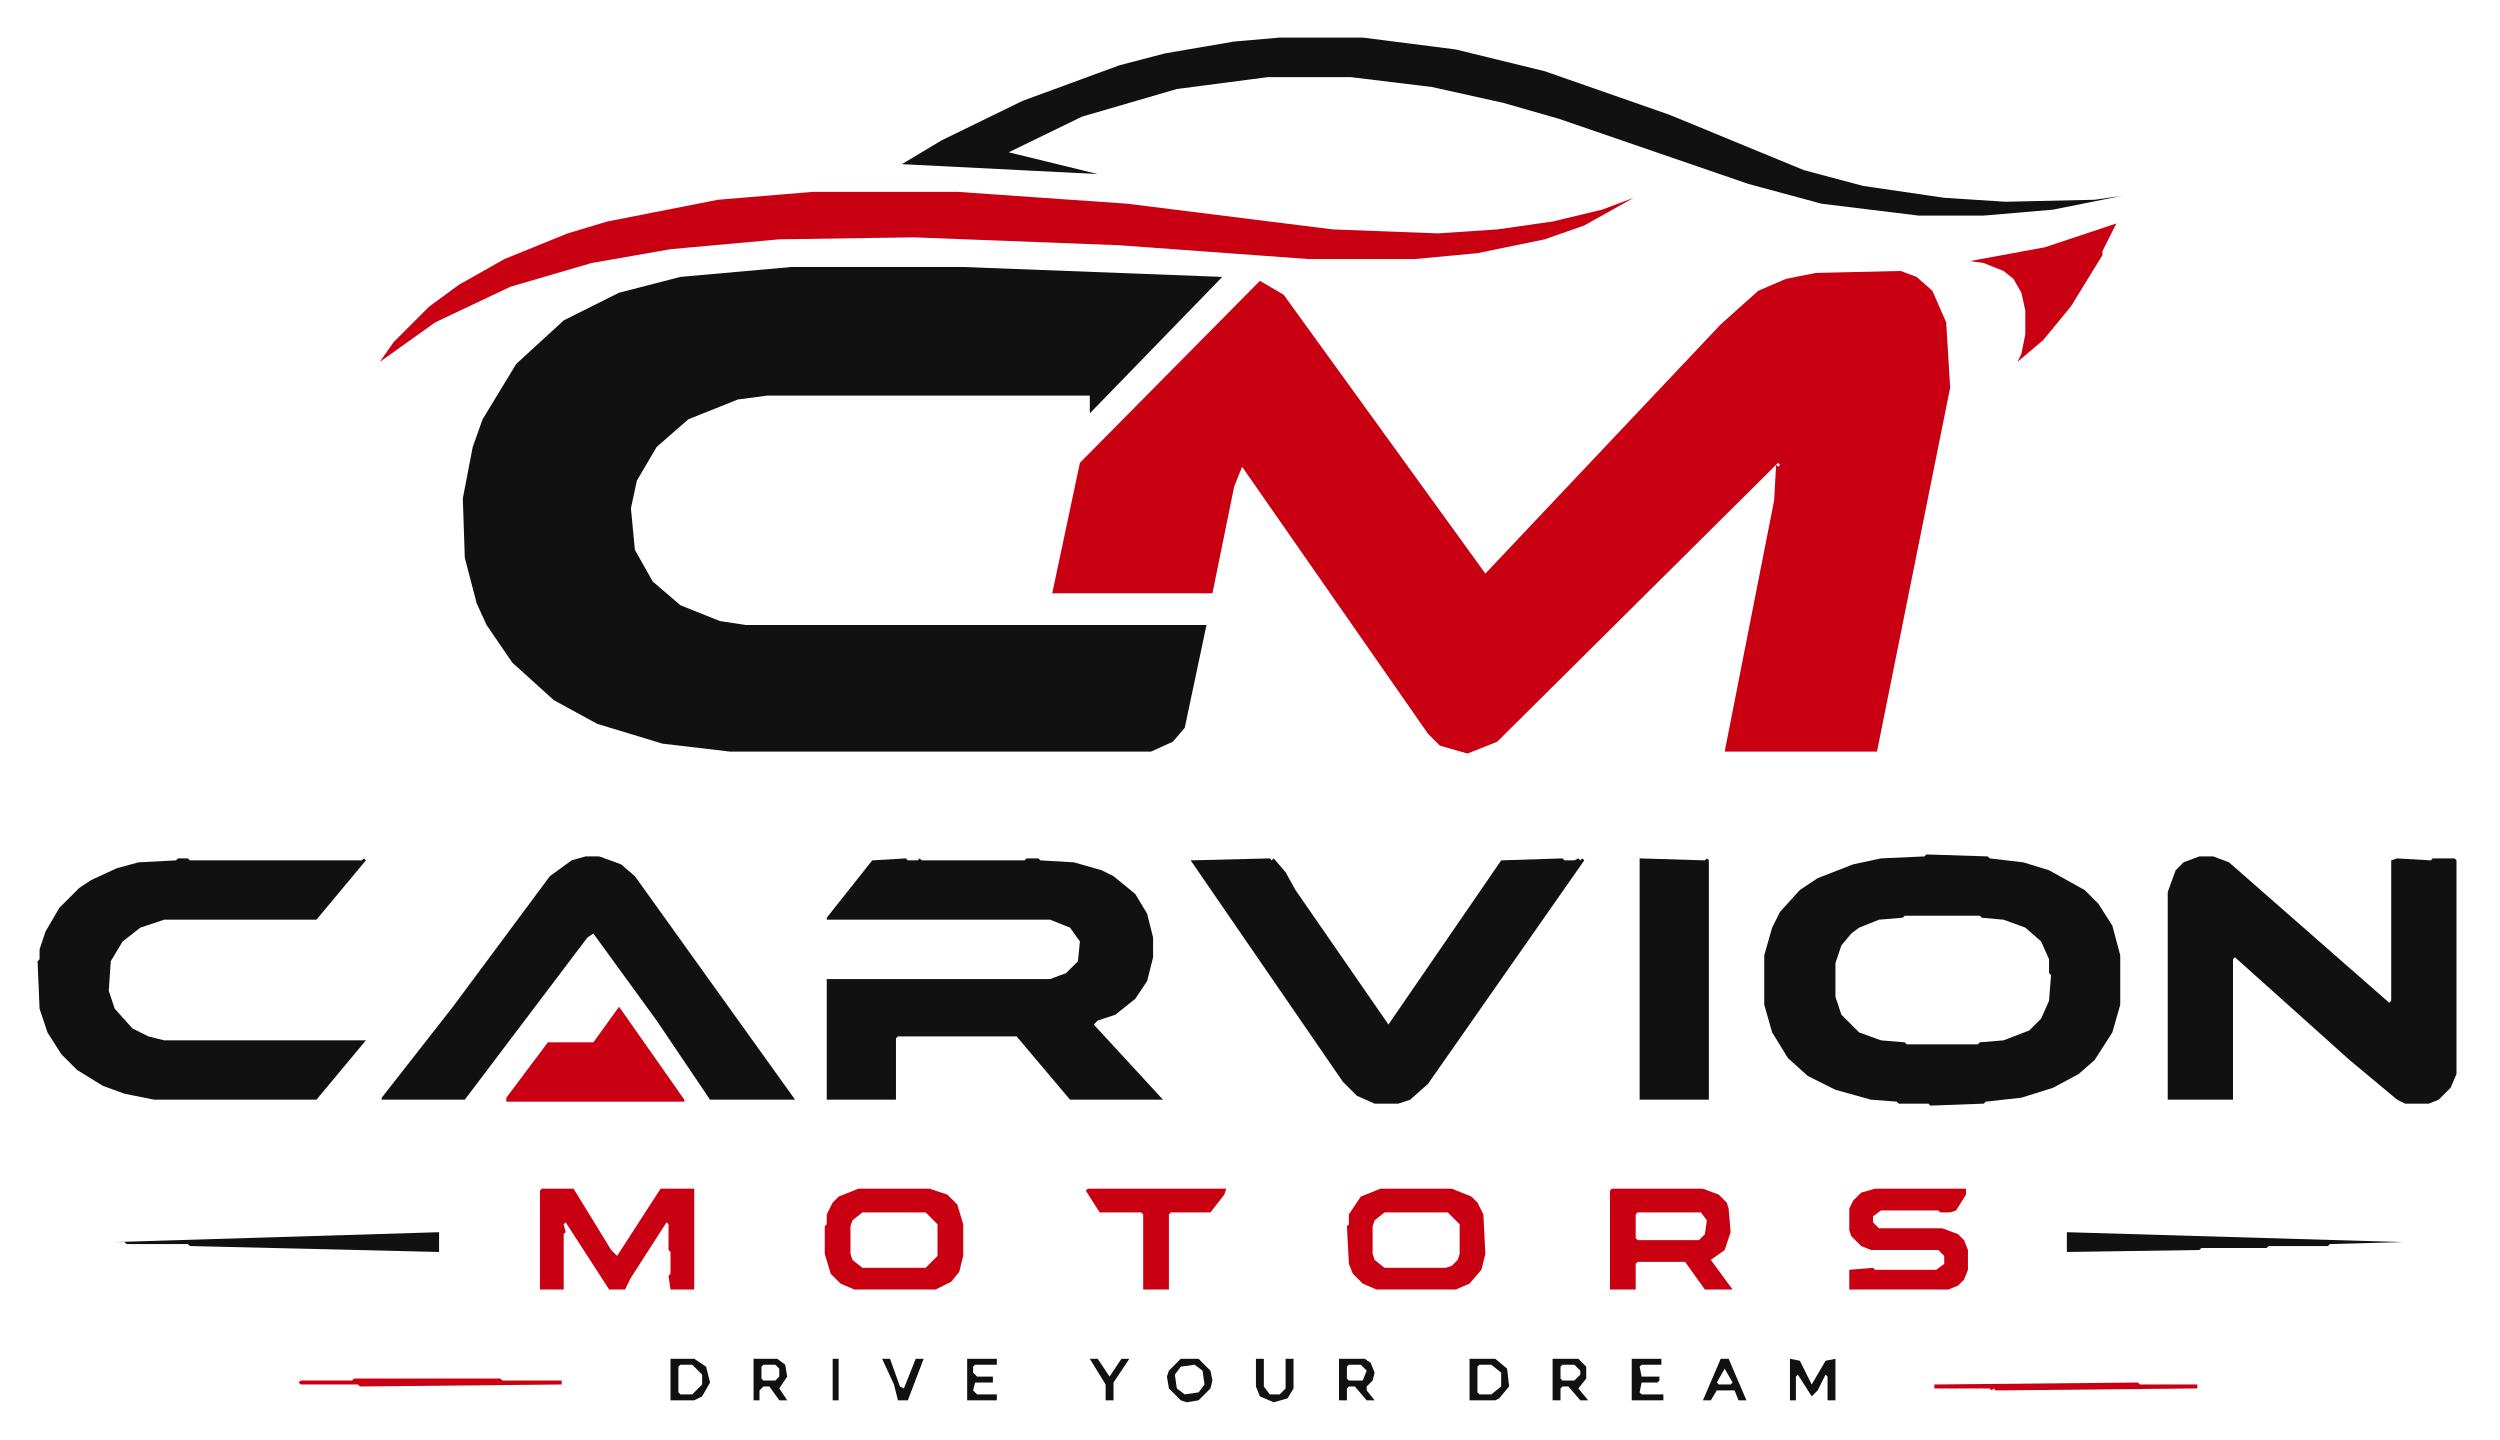
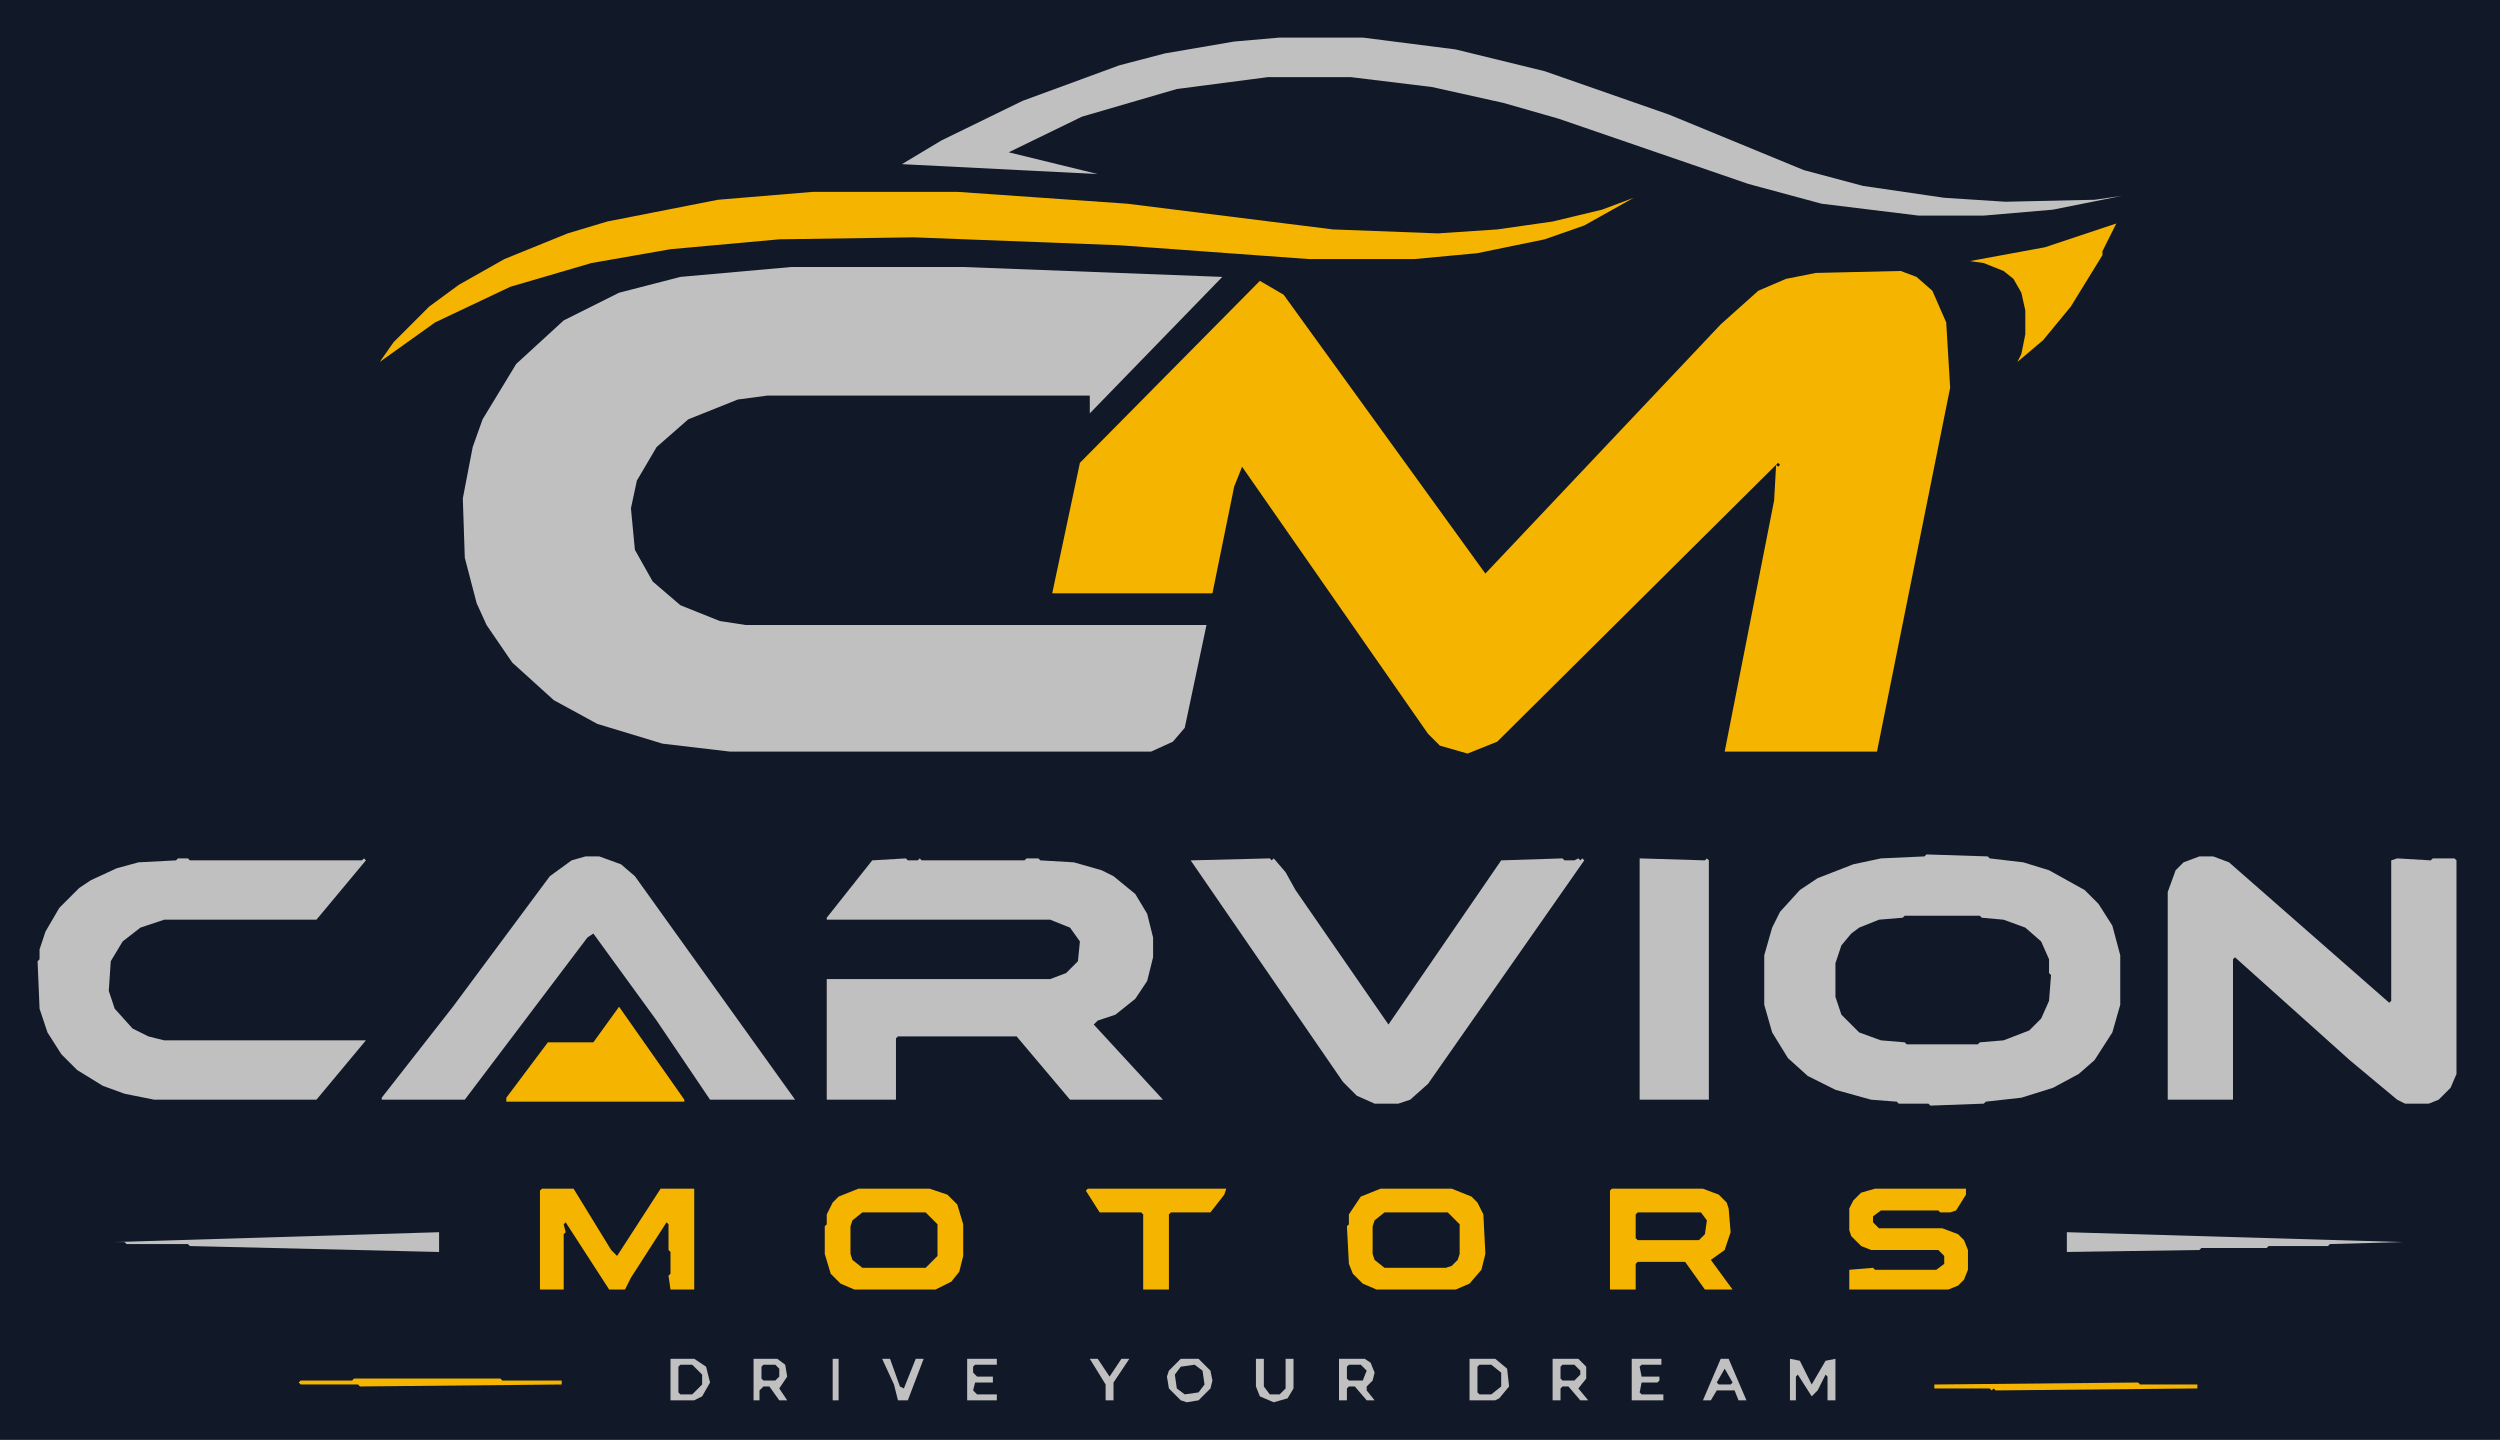
<svg xmlns="http://www.w3.org/2000/svg" viewBox="0 0 1264 728" width="1264" height="728">
-   <rect width="1264" height="728" fill="#fff" />
-   <path fill="#111111" fill-rule="evenodd" d="M 905,687 L 905,708 L 908,708 L 908,696 L 909,695 L 916,706 L 919,703 L 923,695 L 924,696 L 924,708 L 928,708 L 928,687 L 923,688 L 916,700 L 910,688 Z M 870,687 L 861,708 L 865,708 L 868,703 L 877,703 L 879,708 L 883,708 L 874,687 Z M 872,692 L 876,699 L 875,700 L 869,700 L 868,699 Z M 825,687 L 825,708 L 841,708 L 841,705 L 830,705 L 829,704 L 830,699 L 838,699 L 839,698 L 839,696 L 830,696 L 829,691 L 830,690 L 840,690 L 840,687 Z M 785,687 L 785,708 L 789,708 L 789,702 L 790,701 L 793,701 L 799,708 L 803,708 L 798,702 L 802,697 L 802,691 L 798,687 Z M 789,691 L 790,690 L 796,690 L 799,693 L 799,695 L 796,698 L 790,698 L 789,697 Z M 743,687 L 743,708 L 756,708 L 758,707 L 763,701 L 762,692 L 756,687 Z M 748,690 L 754,690 L 759,694 L 759,701 L 754,705 L 748,705 L 747,704 L 747,691 Z M 677,687 L 677,708 L 681,708 L 681,702 L 682,701 L 685,701 L 691,708 L 695,708 L 691,703 L 691,701 L 694,698 L 695,694 L 693,689 L 690,687 Z M 681,691 L 682,690 L 688,690 L 691,693 L 689,698 L 682,698 L 681,697 Z M 635,687 L 635,701 L 637,706 L 644,709 L 651,707 L 654,702 L 654,687 L 650,687 L 650,702 L 647,705 L 642,705 L 639,701 L 639,687 Z M 597,687 L 591,693 L 590,696 L 591,702 L 597,708 L 600,709 L 606,708 L 612,702 L 613,698 L 612,693 L 606,687 Z M 597,691 L 604,690 L 608,693 L 609,700 L 606,704 L 599,705 L 595,702 L 594,695 Z M 551,687 L 559,700 L 559,708 L 563,708 L 563,699 L 571,687 L 567,687 L 561,696 L 555,687 Z M 489,687 L 489,708 L 504,708 L 504,705 L 494,705 L 492,703 L 493,699 L 502,699 L 502,696 L 494,696 L 492,694 L 492,691 L 493,690 L 504,690 L 504,687 Z M 446,687 L 452,700 L 454,708 L 459,708 L 467,687 L 463,687 L 457,702 L 455,701 L 450,687 Z M 421,687 L 421,708 L 424,708 L 424,687 Z M 381,687 L 381,708 L 384,708 L 384,703 L 386,701 L 389,701 L 394,708 L 398,708 L 394,702 L 398,696 L 397,690 L 393,687 Z M 385,691 L 386,690 L 392,690 L 394,692 L 394,696 L 392,698 L 386,698 L 385,697 Z M 339,687 L 339,708 L 351,708 L 355,706 L 359,699 L 357,691 L 351,687 Z M 344,690 L 350,690 L 355,695 L 355,700 L 350,705 L 344,705 L 343,704 L 343,691 Z M 1045,623 L 1045,633 L 1112,632 L 1113,631 L 1146,631 L 1147,630 L 1177,630 L 1178,629 L 1215,628 Z M 222,633 L 222,623 L 57,628 L 63,628 L 64,629 L 95,629 L 96,630 Z M 829,434 L 829,556 L 864,556 L 864,435 L 863,434 L 862,435 Z M 602,435 L 679,547 L 686,554 L 695,558 L 707,558 L 713,556 L 722,548 L 801,435 L 800,434 L 799,435 L 798,434 L 796,435 L 791,435 L 790,434 L 759,435 L 702,518 L 655,450 L 650,441 L 644,434 L 643,435 L 642,434 Z M 418,464 L 418,465 L 531,465 L 541,469 L 546,476 L 545,486 L 539,492 L 531,495 L 418,495 L 418,556 L 453,556 L 453,525 L 454,524 L 514,524 L 541,556 L 588,556 L 553,518 L 555,516 L 564,513 L 574,505 L 580,496 L 583,484 L 583,474 L 580,462 L 574,452 L 563,443 L 557,440 L 543,436 L 526,435 L 525,434 L 519,434 L 518,435 L 466,435 L 465,434 L 464,435 L 459,435 L 458,434 L 441,435 Z M 30,459 L 23,471 L 20,480 L 20,485 L 19,486 L 20,510 L 24,522 L 31,533 L 39,541 L 52,549 L 63,553 L 78,556 L 160,556 L 185,526 L 83,526 L 75,524 L 67,520 L 58,510 L 55,501 L 56,486 L 62,476 L 71,469 L 83,465 L 160,465 L 185,435 L 184,434 L 183,435 L 96,435 L 95,434 L 90,434 L 89,435 L 70,436 L 59,439 L 46,445 L 40,449 Z M 1100,440 L 1096,451 L 1096,556 L 1129,556 L 1129,485 L 1130,484 L 1188,536 L 1212,556 L 1216,558 L 1228,558 L 1233,556 L 1239,550 L 1242,543 L 1242,435 L 1241,434 L 1230,434 L 1229,435 L 1212,434 L 1209,435 L 1209,506 L 1208,507 L 1127,436 L 1119,433 L 1112,433 L 1104,436 Z M 193,555 L 193,556 L 235,556 L 297,474 L 300,472 L 332,516 L 359,556 L 402,556 L 321,443 L 314,437 L 303,433 L 296,433 L 289,435 L 278,443 L 229,509 Z M 900,461 L 896,469 L 892,483 L 892,508 L 896,522 L 904,535 L 914,544 L 928,551 L 946,556 L 959,557 L 960,558 L 975,558 L 976,559 L 1003,558 L 1004,557 L 1022,555 L 1038,550 L 1051,543 L 1059,536 L 1068,522 L 1072,508 L 1072,483 L 1068,468 L 1061,457 L 1054,450 L 1036,440 L 1023,436 L 1006,434 L 1005,433 L 974,432 L 973,433 L 951,434 L 937,437 L 919,444 L 910,450 Z M 931,478 L 936,472 L 940,469 L 950,465 L 962,464 L 963,463 L 1001,463 L 1002,464 L 1013,465 L 1024,469 L 1032,476 L 1036,485 L 1036,492 L 1037,493 L 1036,506 L 1032,515 L 1026,521 L 1013,526 L 1001,527 L 1000,528 L 964,528 L 963,527 L 951,526 L 940,522 L 931,513 L 928,504 L 928,487 Z M 244,212 L 239,226 L 234,252 L 235,282 L 241,305 L 246,316 L 259,335 L 280,354 L 302,366 L 335,376 L 369,380 L 582,380 L 593,375 L 599,368 L 610,316 L 377,316 L 364,314 L 344,306 L 330,294 L 321,278 L 319,257 L 322,243 L 332,226 L 348,212 L 373,202 L 388,200 L 551,200 L 551,209 L 618,140 L 487,135 L 400,135 L 344,140 L 313,148 L 285,162 L 261,184 Z M 456,83 L 555,88 L 510,77 L 547,59 L 595,45 L 641,39 L 683,39 L 724,44 L 760,52 L 788,60 L 884,93 L 921,103 L 970,109 L 1003,109 L 1038,106 L 1073,99 L 1059,101 L 1014,102 L 983,100 L 942,94 L 912,86 L 844,58 L 781,36 L 736,25 L 689,19 L 647,19 L 624,21 L 589,27 L 566,33 L 517,51 L 476,71 Z" />
-   <path fill="#c90012" fill-rule="evenodd" d="M 978,700 L 978,702 L 1006,702 L 1007,703 L 1008,702 L 1009,703 L 1111,702 L 1111,700 L 1082,700 L 1081,699 Z M 151,699 L 152,700 L 181,700 L 182,701 L 284,700 L 284,698 L 254,698 L 253,697 L 179,697 L 178,698 L 152,698 Z M 937,607 L 935,611 L 935,622 L 936,625 L 941,630 L 946,632 L 980,632 L 983,635 L 983,639 L 979,642 L 948,642 L 947,641 L 935,642 L 935,652 L 985,652 L 990,650 L 993,647 L 995,642 L 995,632 L 993,627 L 990,624 L 982,621 L 950,621 L 947,618 L 947,615 L 951,612 L 980,612 L 981,613 L 986,613 L 989,612 L 994,604 L 994,601 L 948,601 L 941,603 Z M 814,602 L 814,652 L 827,652 L 827,639 L 828,638 L 852,638 L 862,652 L 876,652 L 865,637 L 872,632 L 875,623 L 874,611 L 873,608 L 869,604 L 861,601 L 815,601 Z M 827,614 L 828,613 L 860,613 L 863,617 L 862,624 L 859,627 L 828,627 L 827,626 Z M 682,614 L 682,619 L 681,620 L 682,639 L 684,644 L 689,649 L 696,652 L 736,652 L 743,649 L 749,642 L 751,634 L 750,614 L 747,608 L 744,605 L 734,601 L 698,601 L 688,605 Z M 695,617 L 700,613 L 732,613 L 738,619 L 738,634 L 737,637 L 734,640 L 731,641 L 700,641 L 695,637 L 694,634 L 694,620 Z M 549,602 L 556,613 L 577,613 L 578,614 L 578,652 L 591,652 L 591,614 L 592,613 L 612,613 L 619,604 L 620,601 L 550,601 Z M 421,608 L 418,614 L 418,619 L 417,620 L 417,634 L 420,644 L 425,649 L 432,652 L 473,652 L 481,648 L 485,643 L 487,635 L 487,619 L 484,609 L 479,604 L 470,601 L 434,601 L 424,605 Z M 431,617 L 436,613 L 468,613 L 474,619 L 474,635 L 468,641 L 436,641 L 431,637 L 430,634 L 430,620 Z M 273,602 L 273,652 L 285,652 L 285,624 L 286,623 L 285,619 L 286,618 L 308,652 L 316,652 L 319,646 L 337,618 L 338,619 L 338,632 L 339,633 L 339,644 L 338,645 L 339,652 L 351,652 L 351,601 L 334,601 L 312,635 L 309,632 L 290,601 L 274,601 Z M 346,556 L 313,509 L 300,527 L 277,527 L 256,555 L 256,557 L 346,557 Z M 984,163 L 977,147 L 969,140 L 961,137 L 918,138 L 903,141 L 889,147 L 870,164 L 751,290 L 649,149 L 637,142 L 546,234 L 532,300 L 613,300 L 624,246 L 628,236 L 722,371 L 728,377 L 742,381 L 757,375 L 898,235 L 897,253 L 872,380 L 949,380 L 986,196 Z M 898,235 L 899,234 L 900,235 L 899,236 Z M 1070,113 L 1034,125 L 996,132 L 1003,133 L 1013,137 L 1018,141 L 1022,148 L 1024,157 L 1024,169 L 1022,179 L 1020,183 L 1033,172 L 1047,155 L 1063,129 L 1063,127 Z M 192,183 L 220,163 L 258,145 L 299,133 L 339,126 L 394,121 L 462,120 L 566,124 L 662,131 L 715,131 L 747,128 L 781,121 L 801,114 L 826,100 L 810,106 L 785,112 L 757,116 L 727,118 L 674,116 L 570,103 L 484,97 L 411,97 L 363,101 L 307,112 L 287,118 L 255,131 L 232,144 L 217,155 L 199,173 Z" />
+   <rect width="1264" height="728" fill="#111827" />
+   <path fill="#c0c0c0" fill-rule="evenodd" d="M 905,687 L 905,708 L 908,708 L 908,696 L 909,695 L 916,706 L 919,703 L 923,695 L 924,696 L 924,708 L 928,708 L 928,687 L 923,688 L 916,700 L 910,688 Z M 870,687 L 861,708 L 865,708 L 868,703 L 877,703 L 879,708 L 883,708 L 874,687 Z M 872,692 L 876,699 L 875,700 L 869,700 L 868,699 Z M 825,687 L 825,708 L 841,708 L 841,705 L 830,705 L 829,704 L 830,699 L 838,699 L 839,698 L 839,696 L 830,696 L 829,691 L 830,690 L 840,690 L 840,687 Z M 785,687 L 785,708 L 789,708 L 789,702 L 790,701 L 793,701 L 799,708 L 803,708 L 798,702 L 802,697 L 802,691 L 798,687 Z M 789,691 L 790,690 L 796,690 L 799,693 L 799,695 L 796,698 L 790,698 L 789,697 Z M 743,687 L 743,708 L 756,708 L 758,707 L 763,701 L 762,692 L 756,687 Z M 748,690 L 754,690 L 759,694 L 759,701 L 754,705 L 748,705 L 747,704 L 747,691 Z M 677,687 L 677,708 L 681,708 L 681,702 L 682,701 L 685,701 L 691,708 L 695,708 L 691,703 L 691,701 L 694,698 L 695,694 L 693,689 L 690,687 Z M 681,691 L 682,690 L 688,690 L 691,693 L 689,698 L 682,698 L 681,697 Z M 635,687 L 635,701 L 637,706 L 644,709 L 651,707 L 654,702 L 654,687 L 650,687 L 650,702 L 647,705 L 642,705 L 639,701 L 639,687 Z M 597,687 L 591,693 L 590,696 L 591,702 L 597,708 L 600,709 L 606,708 L 612,702 L 613,698 L 612,693 L 606,687 Z M 597,691 L 604,690 L 608,693 L 609,700 L 606,704 L 599,705 L 595,702 L 594,695 Z M 551,687 L 559,700 L 559,708 L 563,708 L 563,699 L 571,687 L 567,687 L 561,696 L 555,687 Z M 489,687 L 489,708 L 504,708 L 504,705 L 494,705 L 492,703 L 493,699 L 502,699 L 502,696 L 494,696 L 492,694 L 492,691 L 493,690 L 504,690 L 504,687 Z M 446,687 L 452,700 L 454,708 L 459,708 L 467,687 L 463,687 L 457,702 L 455,701 L 450,687 Z M 421,687 L 421,708 L 424,708 L 424,687 Z M 381,687 L 381,708 L 384,708 L 384,703 L 386,701 L 389,701 L 394,708 L 398,708 L 394,702 L 398,696 L 397,690 L 393,687 Z M 385,691 L 386,690 L 392,690 L 394,692 L 394,696 L 392,698 L 386,698 L 385,697 Z M 339,687 L 339,708 L 351,708 L 355,706 L 359,699 L 357,691 L 351,687 Z M 344,690 L 350,690 L 355,695 L 355,700 L 350,705 L 344,705 L 343,704 L 343,691 Z M 1045,623 L 1045,633 L 1112,632 L 1113,631 L 1146,631 L 1147,630 L 1177,630 L 1178,629 L 1215,628 Z M 222,633 L 222,623 L 57,628 L 63,628 L 64,629 L 95,629 L 96,630 Z M 829,434 L 829,556 L 864,556 L 864,435 L 863,434 L 862,435 Z M 602,435 L 679,547 L 686,554 L 695,558 L 707,558 L 713,556 L 722,548 L 801,435 L 800,434 L 799,435 L 798,434 L 796,435 L 791,435 L 790,434 L 759,435 L 702,518 L 655,450 L 650,441 L 644,434 L 643,435 L 642,434 Z M 418,464 L 418,465 L 531,465 L 541,469 L 546,476 L 545,486 L 539,492 L 531,495 L 418,495 L 418,556 L 453,556 L 453,525 L 454,524 L 514,524 L 541,556 L 588,556 L 553,518 L 555,516 L 564,513 L 574,505 L 580,496 L 583,484 L 583,474 L 580,462 L 574,452 L 563,443 L 557,440 L 543,436 L 526,435 L 525,434 L 519,434 L 518,435 L 466,435 L 465,434 L 464,435 L 459,435 L 458,434 L 441,435 Z M 30,459 L 23,471 L 20,480 L 20,485 L 19,486 L 20,510 L 24,522 L 31,533 L 39,541 L 52,549 L 63,553 L 78,556 L 160,556 L 185,526 L 83,526 L 75,524 L 67,520 L 58,510 L 55,501 L 56,486 L 62,476 L 71,469 L 83,465 L 160,465 L 185,435 L 184,434 L 183,435 L 96,435 L 95,434 L 90,434 L 89,435 L 70,436 L 59,439 L 46,445 L 40,449 Z M 1100,440 L 1096,451 L 1096,556 L 1129,556 L 1129,485 L 1130,484 L 1188,536 L 1212,556 L 1216,558 L 1228,558 L 1233,556 L 1239,550 L 1242,543 L 1242,435 L 1241,434 L 1230,434 L 1229,435 L 1212,434 L 1209,435 L 1209,506 L 1208,507 L 1127,436 L 1119,433 L 1112,433 L 1104,436 Z M 193,555 L 193,556 L 235,556 L 297,474 L 300,472 L 332,516 L 359,556 L 402,556 L 321,443 L 314,437 L 303,433 L 296,433 L 289,435 L 278,443 L 229,509 Z M 900,461 L 896,469 L 892,483 L 892,508 L 896,522 L 904,535 L 914,544 L 928,551 L 946,556 L 959,557 L 960,558 L 975,558 L 976,559 L 1003,558 L 1004,557 L 1022,555 L 1038,550 L 1051,543 L 1059,536 L 1068,522 L 1072,508 L 1072,483 L 1068,468 L 1061,457 L 1054,450 L 1036,440 L 1023,436 L 1006,434 L 1005,433 L 974,432 L 973,433 L 951,434 L 937,437 L 919,444 L 910,450 Z M 931,478 L 936,472 L 940,469 L 950,465 L 962,464 L 963,463 L 1001,463 L 1002,464 L 1013,465 L 1024,469 L 1032,476 L 1036,485 L 1036,492 L 1037,493 L 1036,506 L 1032,515 L 1026,521 L 1013,526 L 1001,527 L 1000,528 L 964,528 L 963,527 L 951,526 L 940,522 L 931,513 L 928,504 L 928,487 Z M 244,212 L 239,226 L 234,252 L 235,282 L 241,305 L 246,316 L 259,335 L 280,354 L 302,366 L 335,376 L 369,380 L 582,380 L 593,375 L 599,368 L 610,316 L 377,316 L 364,314 L 344,306 L 330,294 L 321,278 L 319,257 L 322,243 L 332,226 L 348,212 L 373,202 L 388,200 L 551,200 L 551,209 L 618,140 L 487,135 L 400,135 L 344,140 L 313,148 L 285,162 L 261,184 Z M 456,83 L 555,88 L 510,77 L 547,59 L 595,45 L 641,39 L 683,39 L 724,44 L 760,52 L 788,60 L 884,93 L 921,103 L 970,109 L 1003,109 L 1038,106 L 1073,99 L 1059,101 L 1014,102 L 983,100 L 942,94 L 912,86 L 844,58 L 781,36 L 736,25 L 689,19 L 647,19 L 624,21 L 589,27 L 566,33 L 517,51 L 476,71 Z" />
+   <path fill="#f5b400" fill-rule="evenodd" d="M 978,700 L 978,702 L 1006,702 L 1007,703 L 1008,702 L 1009,703 L 1111,702 L 1111,700 L 1082,700 L 1081,699 Z M 151,699 L 152,700 L 181,700 L 182,701 L 284,700 L 284,698 L 254,698 L 253,697 L 179,697 L 178,698 L 152,698 Z M 937,607 L 935,611 L 935,622 L 936,625 L 941,630 L 946,632 L 980,632 L 983,635 L 983,639 L 979,642 L 948,642 L 947,641 L 935,642 L 935,652 L 985,652 L 990,650 L 993,647 L 995,642 L 995,632 L 993,627 L 990,624 L 982,621 L 950,621 L 947,618 L 947,615 L 951,612 L 980,612 L 981,613 L 986,613 L 989,612 L 994,604 L 994,601 L 948,601 L 941,603 Z M 814,602 L 814,652 L 827,652 L 827,639 L 828,638 L 852,638 L 862,652 L 876,652 L 865,637 L 872,632 L 875,623 L 874,611 L 873,608 L 869,604 L 861,601 L 815,601 Z M 827,614 L 828,613 L 860,613 L 863,617 L 862,624 L 859,627 L 828,627 L 827,626 Z M 682,614 L 682,619 L 681,620 L 682,639 L 684,644 L 689,649 L 696,652 L 736,652 L 743,649 L 749,642 L 751,634 L 750,614 L 747,608 L 744,605 L 734,601 L 698,601 L 688,605 Z M 695,617 L 700,613 L 732,613 L 738,619 L 738,634 L 737,637 L 734,640 L 731,641 L 700,641 L 695,637 L 694,634 L 694,620 Z M 549,602 L 556,613 L 577,613 L 578,614 L 578,652 L 591,652 L 591,614 L 592,613 L 612,613 L 619,604 L 620,601 L 550,601 Z M 421,608 L 418,614 L 418,619 L 417,620 L 417,634 L 420,644 L 425,649 L 432,652 L 473,652 L 481,648 L 485,643 L 487,635 L 487,619 L 484,609 L 479,604 L 470,601 L 434,601 L 424,605 Z M 431,617 L 436,613 L 468,613 L 474,619 L 474,635 L 468,641 L 436,641 L 431,637 L 430,634 L 430,620 Z M 273,602 L 273,652 L 285,652 L 285,624 L 286,623 L 285,619 L 286,618 L 308,652 L 316,652 L 319,646 L 337,618 L 338,619 L 338,632 L 339,633 L 339,644 L 338,645 L 339,652 L 351,652 L 351,601 L 334,601 L 312,635 L 309,632 L 290,601 L 274,601 Z M 346,556 L 313,509 L 300,527 L 277,527 L 256,555 L 256,557 L 346,557 Z M 984,163 L 977,147 L 969,140 L 961,137 L 918,138 L 903,141 L 889,147 L 870,164 L 751,290 L 649,149 L 637,142 L 546,234 L 532,300 L 613,300 L 624,246 L 628,236 L 722,371 L 728,377 L 742,381 L 757,375 L 898,235 L 897,253 L 872,380 L 949,380 L 986,196 Z M 898,235 L 899,234 L 900,235 L 899,236 Z M 1070,113 L 1034,125 L 996,132 L 1003,133 L 1013,137 L 1018,141 L 1022,148 L 1024,157 L 1024,169 L 1022,179 L 1020,183 L 1033,172 L 1047,155 L 1063,129 L 1063,127 Z M 192,183 L 220,163 L 258,145 L 299,133 L 339,126 L 394,121 L 462,120 L 566,124 L 662,131 L 715,131 L 747,128 L 781,121 L 801,114 L 826,100 L 810,106 L 785,112 L 757,116 L 727,118 L 674,116 L 570,103 L 484,97 L 411,97 L 363,101 L 307,112 L 287,118 L 255,131 L 232,144 L 217,155 L 199,173 Z" />
</svg>
